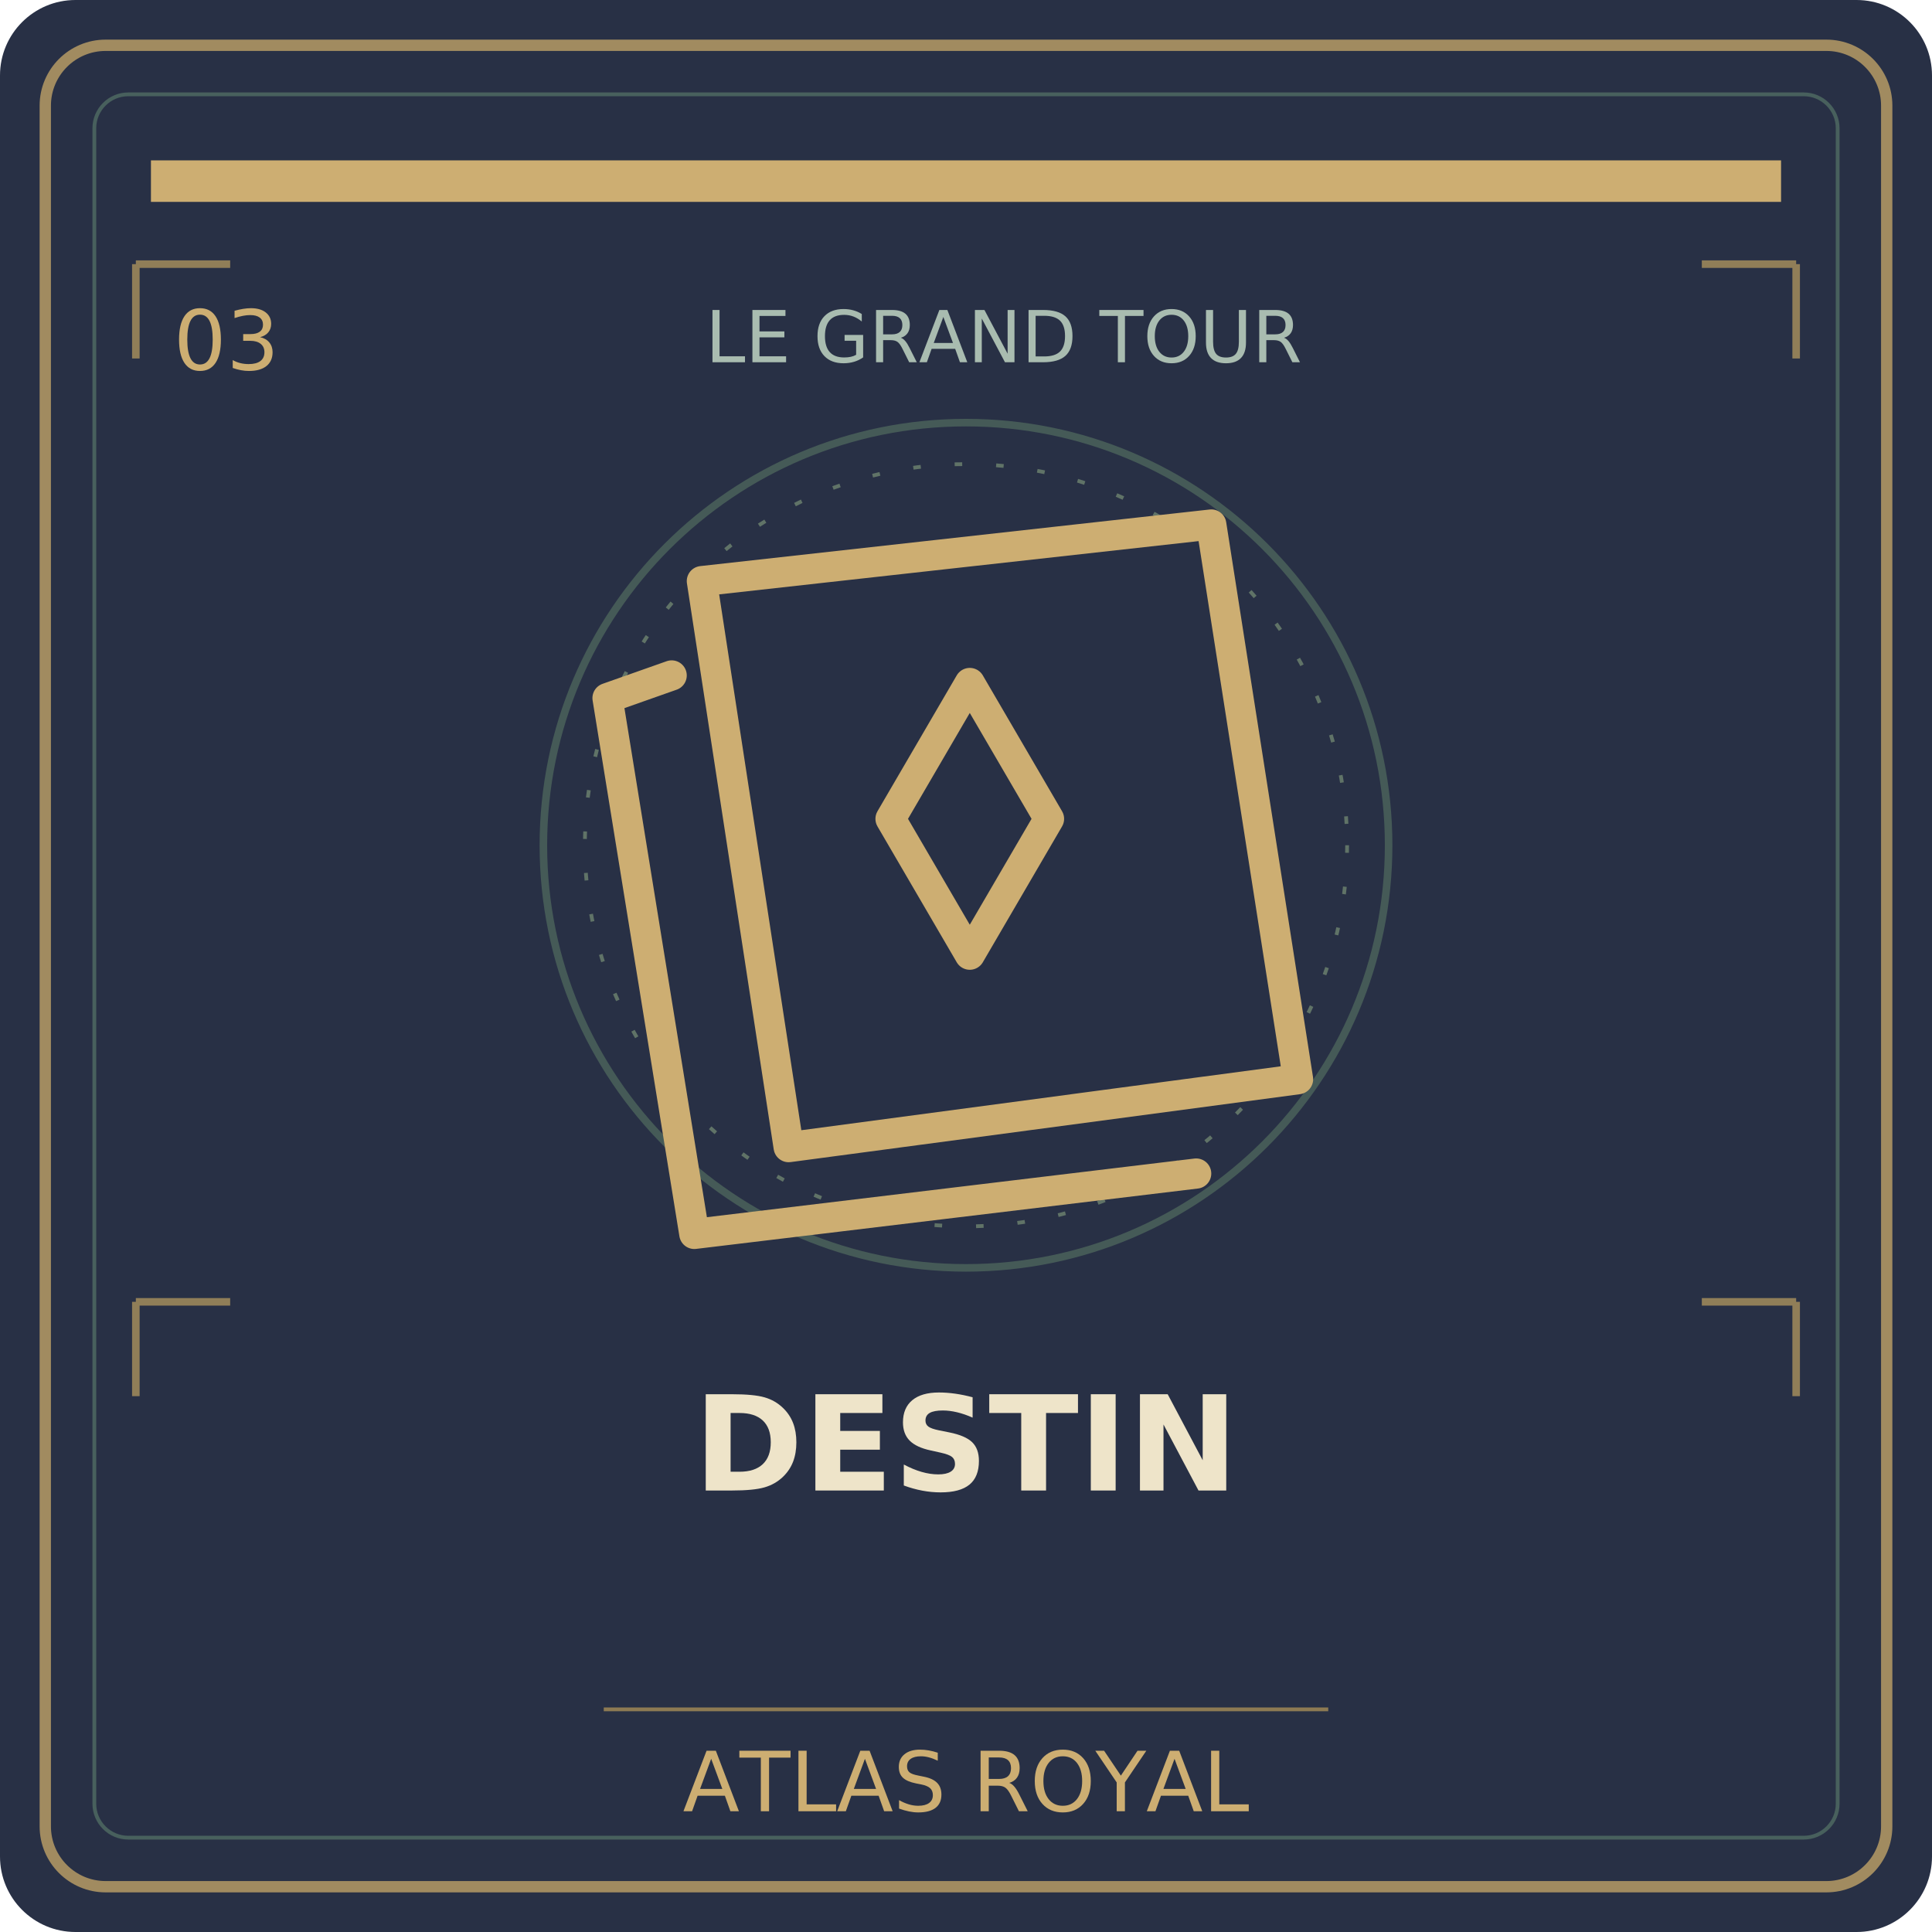
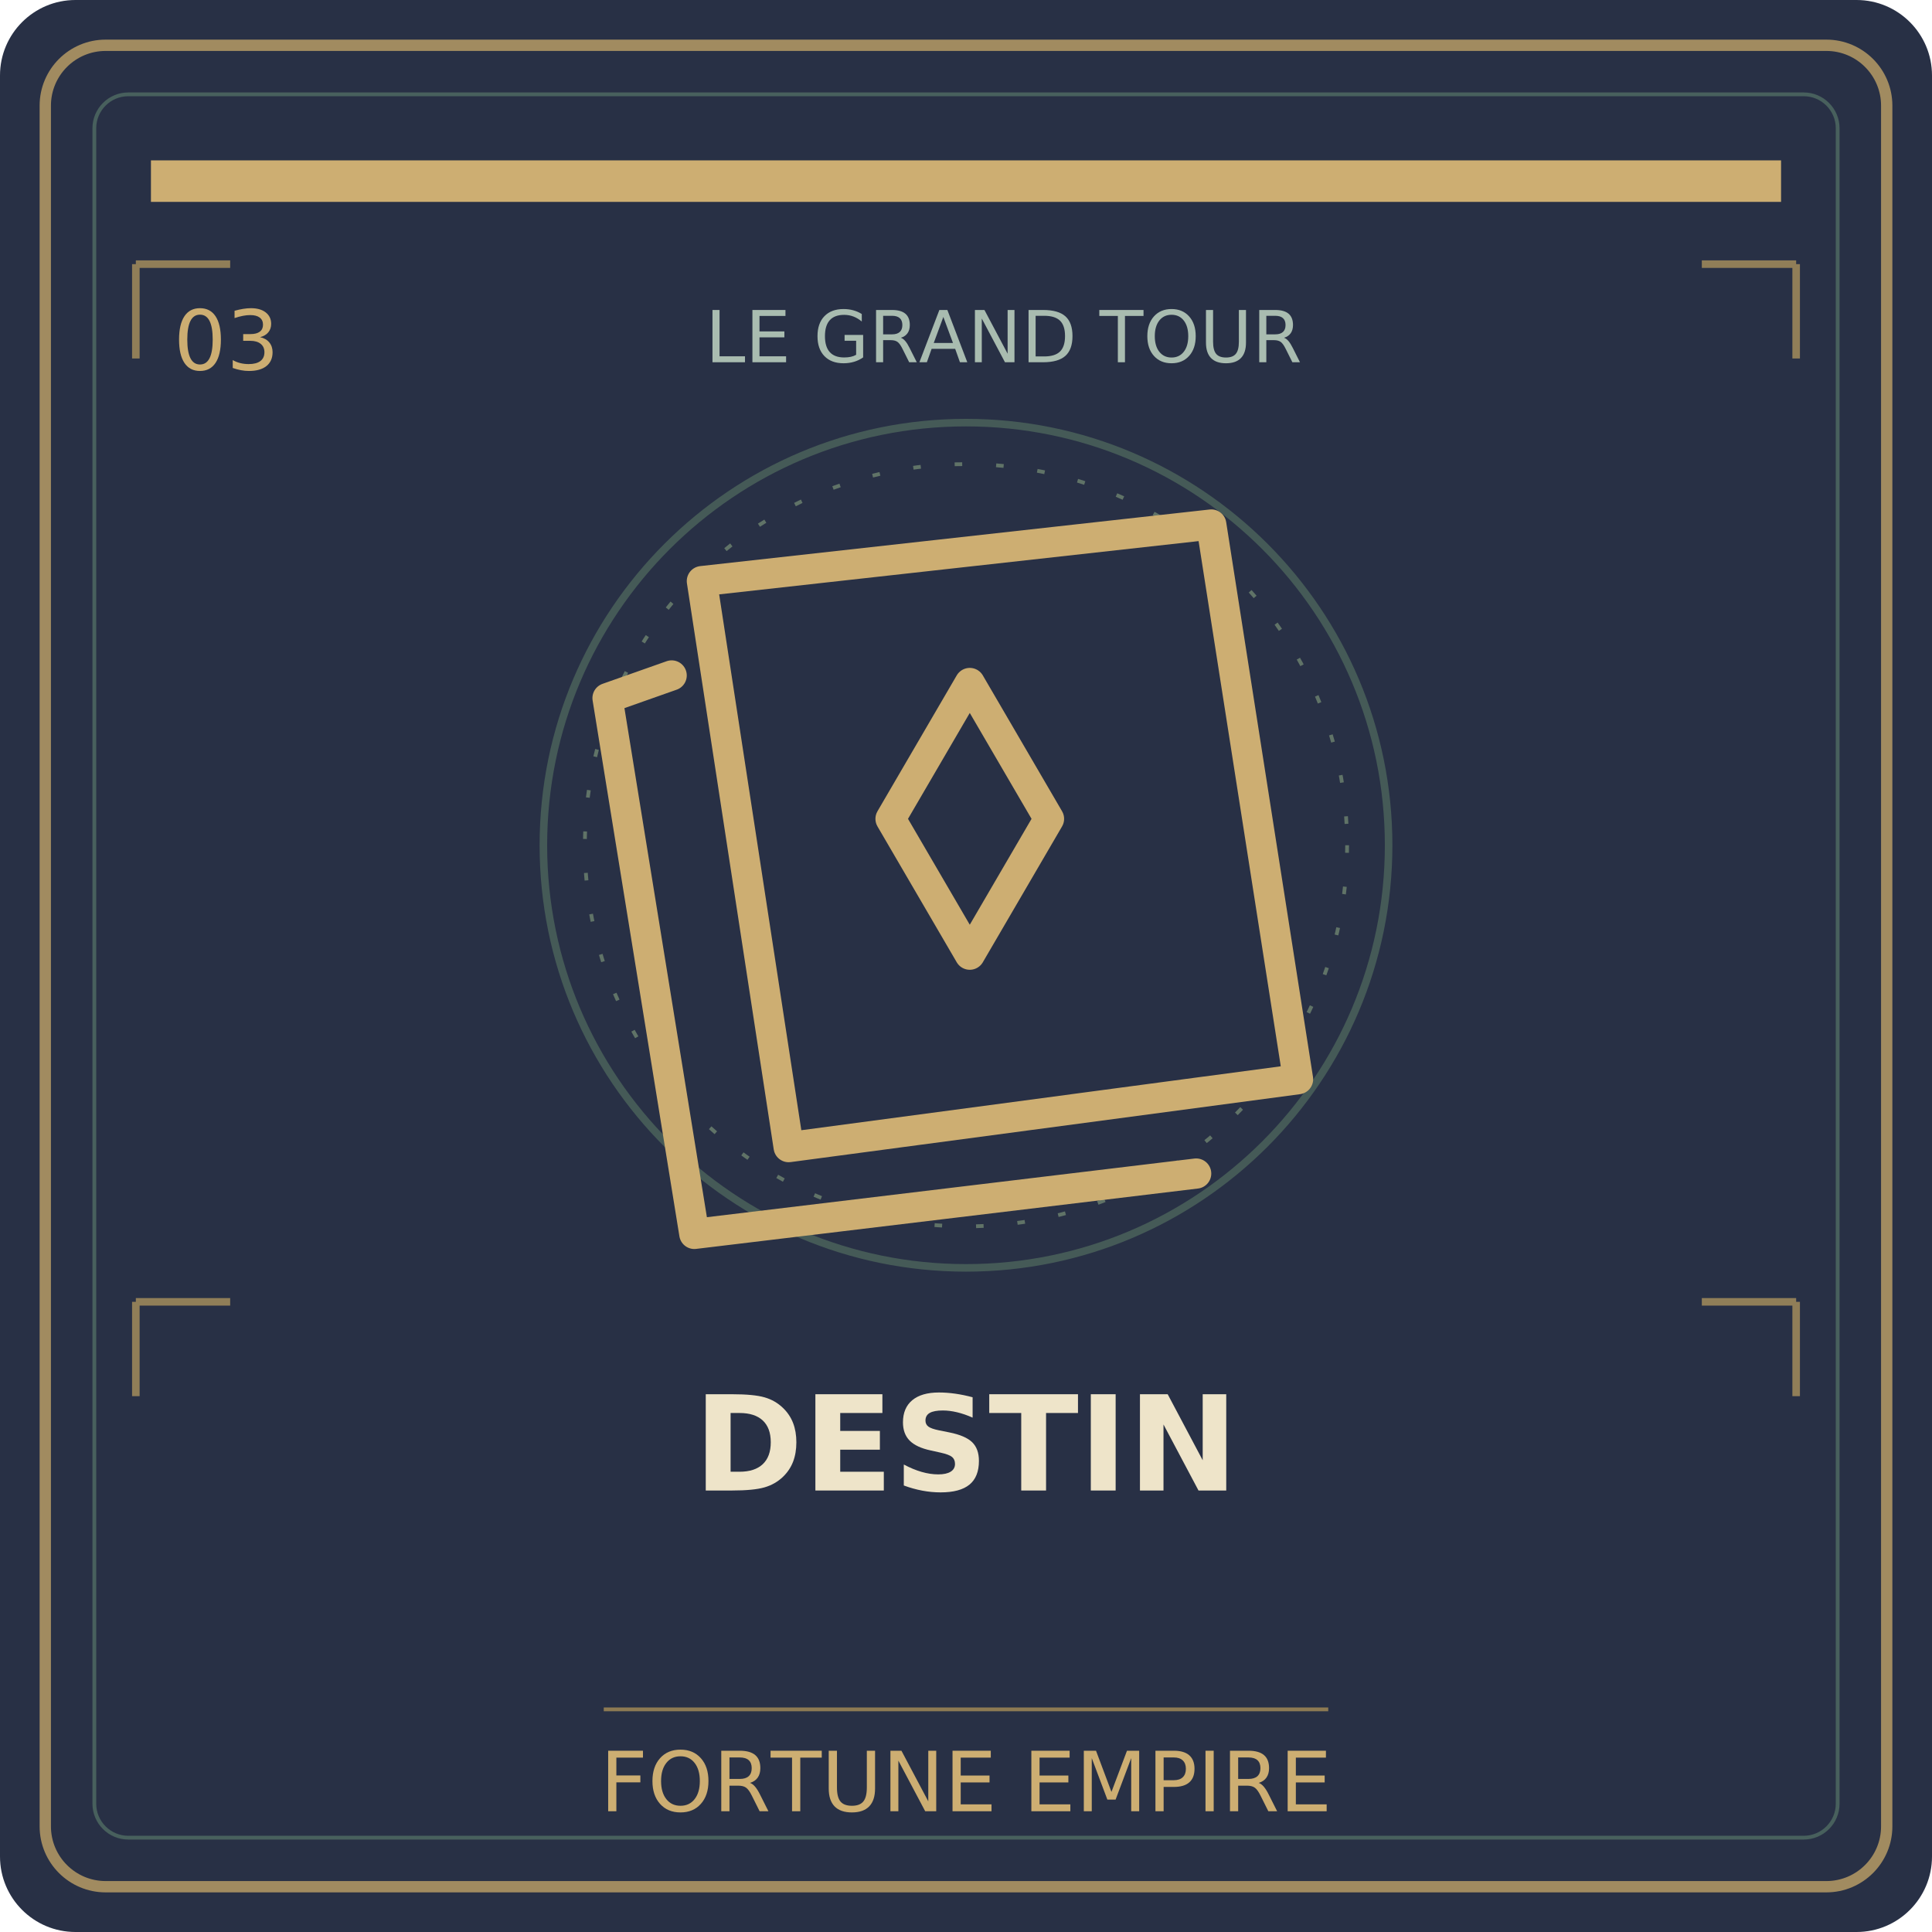
<svg xmlns="http://www.w3.org/2000/svg" width="768" height="768" viewBox="0 0 512 512" font-family="DejaVu Sans, sans-serif">
  <rect width="512" height="512" rx="20" fill="#283045" />
  <rect x="12" y="12" width="488" height="488" rx="16" fill="none" stroke="#a18b60" stroke-width="3" />
  <rect x="25" y="25" width="462" height="462" rx="9" fill="none" stroke="#48605d" />
  <path d="M40 48H472" stroke="#CDAE72" stroke-width="11" />
  <path d="M36 70h25m-25 0v25M476 70h-25m25 0v25" stroke="#907e58" stroke-width="2" fill="none" />
  <path d="M36 345h25m-25 0v25M476 345h-25m25 0v25" stroke="#907e58" stroke-width="2" fill="none" />
  <g fill="#CDAE72" aria-label="03" transform="translate(46.00293 98)">
    <path d="M651 1360Q495 1360 416.5 1206.5Q338 1053 338 745Q338 438 416.5 284.5Q495 131 651 131Q808 131 886.5 284.5Q965 438 965 745Q965 1053 886.5 1206.5Q808 1360 651 1360ZM651 1520Q902 1520 1034.5 1321.5Q1167 1123 1167 745Q1167 368 1034.5 169.5Q902 -29 651 -29Q400 -29 267.5 169.5Q135 368 135 745Q135 1123 267.5 1321.5Q400 1520 651 1520Z" transform="translate(0 0) scale(0.01074219 -0.01074219)" />
    <path d="M831 805Q976 774 1057.5 676.0Q1139 578 1139 434Q1139 213 987.0 92.0Q835 -29 555 -29Q461 -29 361.5 -10.5Q262 8 156 45V240Q240 191 340.0 166.0Q440 141 549 141Q739 141 838.5 216.0Q938 291 938 434Q938 566 845.5 640.5Q753 715 588 715H414V881H596Q745 881 824.0 940.5Q903 1000 903 1112Q903 1227 821.5 1288.5Q740 1350 588 1350Q505 1350 410.0 1332.0Q315 1314 201 1276V1456Q316 1488 416.5 1504.0Q517 1520 606 1520Q836 1520 970.0 1415.5Q1104 1311 1104 1133Q1104 1009 1033.0 923.5Q962 838 831 805Z" transform="translate(13.99707 0) scale(0.01074219 -0.01074219)" />
  </g>
  <g fill="#a9bcb0" aria-label="LE GRAND TOUR" transform="translate(186.9478 96)">
    <path d="M201 1493H403V170H1130V0H201Z" transform="translate(0 0) scale(0.009277344 -0.009277344)" />
    <path d="M201 1493H1145V1323H403V881H1114V711H403V170H1163V0H201Z" transform="translate(10.58545 0) scale(0.009277344 -0.009277344)" />
    <path d="M1219 213V614H889V780H1419V139Q1302 56 1161.0 13.5Q1020 -29 860 -29Q510 -29 312.5 175.5Q115 380 115 745Q115 1111 312.5 1315.5Q510 1520 860 1520Q1006 1520 1137.5 1484.0Q1269 1448 1380 1378V1163Q1268 1258 1142.0 1306.0Q1016 1354 877 1354Q603 1354 465.5 1201.0Q328 1048 328 745Q328 443 465.5 290.0Q603 137 877 137Q984 137 1068.0 155.5Q1152 174 1219 213Z" transform="translate(28.62988 0) scale(0.009277344 -0.009277344)" />
    <path d="M909 700Q974 678 1035.5 606.0Q1097 534 1159 408L1364 0H1147L956 383Q882 533 812.5 582.0Q743 631 623 631H403V0H201V1493H657Q913 1493 1039.0 1386.0Q1165 1279 1165 1063Q1165 922 1099.5 829.0Q1034 736 909 700ZM403 1327V797H657Q803 797 877.5 864.5Q952 932 952 1063Q952 1194 877.5 1260.5Q803 1327 657 1327Z" transform="translate(43.35303 0) scale(0.009277344 -0.009277344)" />
    <path d="M700 1294 426 551H975ZM586 1493H815L1384 0H1174L1038 383H365L229 0H16Z" transform="translate(56.55469 0) scale(0.009277344 -0.009277344)" />
    <path d="M201 1493H473L1135 244V1493H1331V0H1059L397 1249V0H201Z" transform="translate(69.55225 0) scale(0.009277344 -0.009277344)" />
    <path d="M403 1327V166H647Q956 166 1099.5 306.0Q1243 446 1243 748Q1243 1048 1099.5 1187.5Q956 1327 647 1327ZM201 1493H616Q1050 1493 1253.0 1312.5Q1456 1132 1456 748Q1456 362 1252.0 181.0Q1048 0 616 0H201Z" transform="translate(83.76514 0) scale(0.009277344 -0.009277344)" />
    <path d="M-6 1493H1257V1323H727V0H524V1323H-6Z" transform="translate(104.4351 0) scale(0.009277344 -0.009277344)" />
    <path d="M807 1356Q587 1356 457.5 1192.0Q328 1028 328 745Q328 463 457.5 299.0Q587 135 807 135Q1027 135 1155.5 299.0Q1284 463 1284 745Q1284 1028 1155.5 1192.0Q1027 1356 807 1356ZM807 1520Q1121 1520 1309.0 1309.5Q1497 1099 1497 745Q1497 392 1309.0 181.5Q1121 -29 807 -29Q492 -29 303.5 181.0Q115 391 115 745Q115 1099 303.5 1309.5Q492 1520 807 1520Z" transform="translate(116.041 0) scale(0.009277344 -0.009277344)" />
    <path d="M178 1493H381V586Q381 346 468.0 240.5Q555 135 750 135Q944 135 1031.0 240.5Q1118 346 1118 586V1493H1321V561Q1321 269 1176.5 120.0Q1032 -29 750 -29Q467 -29 322.5 120.0Q178 269 178 561Z" transform="translate(130.9961 0) scale(0.009277344 -0.009277344)" />
    <path d="M909 700Q974 678 1035.5 606.0Q1097 534 1159 408L1364 0H1147L956 383Q882 533 812.5 582.0Q743 631 623 631H403V0H201V1493H657Q913 1493 1039.0 1386.0Q1165 1279 1165 1063Q1165 922 1099.5 829.0Q1034 736 909 700ZM403 1327V797H657Q803 797 877.5 864.5Q952 932 952 1063Q952 1194 877.5 1260.5Q803 1327 657 1327Z" transform="translate(144.9028 0) scale(0.009277344 -0.009277344)" />
  </g>
  <circle cx="256" cy="224" r="112" fill="none" stroke="#455a57" stroke-width="2" />
  <circle cx="256" cy="224" r="101" fill="none" stroke="#607367" stroke-width="1" stroke-dasharray="2 9" />
  <path d="M186 154L321 139L344 286L209 304Z M178 179L161 185L184 327L317 311 M257 181L278 217L257 253L236 217Z" stroke="#CDAE72" stroke-width="8" stroke-linecap="round" stroke-linejoin="round" fill="none" />
  <g fill="#eee4c9" aria-label="DESTIN" transform="translate(183.821 395)">
    <path d="M573 1202V291H711Q947 291 1071.5 408.0Q1196 525 1196 748Q1196 970 1072.0 1086.0Q948 1202 711 1202ZM188 1493H594Q934 1493 1100.5 1444.5Q1267 1396 1386 1280Q1491 1179 1542.0 1047.0Q1593 915 1593 748Q1593 579 1542.0 446.5Q1491 314 1386 213Q1266 97 1098.0 48.5Q930 0 594 0H188Z" transform="translate(0 0) scale(0.01708984 -0.01708984)" />
    <path d="M188 1493H1227V1202H573V924H1188V633H573V291H1249V0H188Z" transform="translate(29.05273 0) scale(0.01708984 -0.01708984)" />
    <path d="M1227 1446V1130Q1104 1185 987.0 1213.0Q870 1241 766 1241Q628 1241 562.0 1203.0Q496 1165 496 1085Q496 1025 540.5 991.5Q585 958 702 934L866 901Q1115 851 1220.0 749.0Q1325 647 1325 459Q1325 212 1178.5 91.5Q1032 -29 731 -29Q589 -29 446.0 -2.0Q303 25 160 78V403Q303 327 436.5 288.5Q570 250 694 250Q820 250 887.0 292.0Q954 334 954 412Q954 482 908.5 520.0Q863 558 727 588L578 621Q354 669 250.5 774.0Q147 879 147 1057Q147 1280 291.0 1400.0Q435 1520 705 1520Q828 1520 958.0 1501.5Q1088 1483 1227 1446Z" transform="translate(52.96143 0) scale(0.01708984 -0.01708984)" />
    <path d="M10 1493H1386V1202H891V0H506V1202H10Z" transform="translate(78.16895 0) scale(0.01708984 -0.01708984)" />
    <path d="M188 1493H573V0H188Z" transform="translate(102.0435 0) scale(0.01708984 -0.01708984)" />
    <path d="M188 1493H618L1161 469V1493H1526V0H1096L553 1024V0H188Z" transform="translate(115.0659 0) scale(0.01708984 -0.01708984)" />
  </g>
  <path d="M160 453H352" stroke="#8d7a53" />
-   <g fill="#CDAE72" aria-label="ATLAS ROYAL" transform="translate(180.9497 480)">
-     <path d="M700 1294 426 551H975ZM586 1493H815L1384 0H1174L1038 383H365L229 0H16Z" transform="translate(0 0) scale(0.01074219 -0.01074219)" />
-     <path d="M-6 1493H1257V1323H727V0H524V1323H-6Z" transform="translate(15.0498 0) scale(0.01074219 -0.01074219)" />
-     <path d="M201 1493H403V170H1130V0H201Z" transform="translate(28.48828 0) scale(0.01074219 -0.01074219)" />
-     <path d="M700 1294 426 551H975ZM586 1493H815L1384 0H1174L1038 383H365L229 0H16Z" transform="translate(40.74512 0) scale(0.01074219 -0.01074219)" />
-     <path d="M1096 1444V1247Q981 1302 879.0 1329.0Q777 1356 682 1356Q517 1356 427.5 1292.0Q338 1228 338 1110Q338 1011 397.5 960.5Q457 910 623 879L745 854Q971 811 1078.5 702.5Q1186 594 1186 412Q1186 195 1040.5 83.0Q895 -29 614 -29Q508 -29 388.5 -5.0Q269 19 141 66V274Q264 205 382.0 170.0Q500 135 614 135Q787 135 881.0 203.0Q975 271 975 397Q975 507 907.5 569.0Q840 631 686 662L563 686Q337 731 236.0 827.0Q135 923 135 1094Q135 1292 274.5 1406.0Q414 1520 659 1520Q764 1520 873.0 1501.0Q982 1482 1096 1444Z" transform="translate(55.79492 0) scale(0.01074219 -0.01074219)" />
-     <path d="M909 700Q974 678 1035.5 606.0Q1097 534 1159 408L1364 0H1147L956 383Q882 533 812.5 582.0Q743 631 623 631H403V0H201V1493H657Q913 1493 1039.0 1386.0Q1165 1279 1165 1063Q1165 922 1099.5 829.0Q1034 736 909 700ZM403 1327V797H657Q803 797 877.5 864.5Q952 932 952 1063Q952 1194 877.5 1260.5Q803 1327 657 1327Z" transform="translate(76.75293 0) scale(0.01074219 -0.01074219)" />
-     <path d="M807 1356Q587 1356 457.5 1192.0Q328 1028 328 745Q328 463 457.5 299.0Q587 135 807 135Q1027 135 1155.5 299.0Q1284 463 1284 745Q1284 1028 1155.5 1192.0Q1027 1356 807 1356ZM807 1520Q1121 1520 1309.0 1309.5Q1497 1099 1497 745Q1497 392 1309.0 181.5Q1121 -29 807 -29Q492 -29 303.5 181.0Q115 391 115 745Q115 1099 303.5 1309.5Q492 1520 807 1520Z" transform="translate(92.03906 0) scale(0.01074219 -0.01074219)" />
-     <path d="M-4 1493H213L627 879L1038 1493H1255L727 711V0H524V711Z" transform="translate(109.3555 0) scale(0.01074219 -0.01074219)" />
-     <path d="M700 1294 426 551H975ZM586 1493H815L1384 0H1174L1038 383H365L229 0H16Z" transform="translate(122.7939 0) scale(0.01074219 -0.01074219)" />
-     <path d="M201 1493H403V170H1130V0H201Z" transform="translate(137.8438 0) scale(0.01074219 -0.01074219)" />
+   <g fill="#CDAE72" aria-label="FORTUNE EMPIRE" transform="translate(159.0142 480)">
+     <path d="M201 1493H1059V1323H403V883H995V713H403V0H201Z" transform="translate(0 0) scale(0.01074219 -0.01074219)" />
+     <path d="M807 1356Q587 1356 457.5 1192.0Q328 1028 328 745Q328 463 457.5 299.0Q587 135 807 135Q1027 135 1155.5 299.0Q1284 463 1284 745Q1284 1028 1155.5 1192.0Q1027 1356 807 1356ZM807 1520Q1121 1520 1309.0 1309.5Q1497 1099 1497 745Q1497 392 1309.0 181.5Q1121 -29 807 -29Q492 -29 303.5 181.0Q115 391 115 745Q115 1099 303.5 1309.5Q492 1520 807 1520Z" transform="translate(12.6543 0) scale(0.01074219 -0.01074219)" />
+     <path d="M909 700Q974 678 1035.5 606.0Q1097 534 1159 408L1364 0H1147L956 383Q882 533 812.5 582.0Q743 631 623 631H403V0H201V1493H657Q913 1493 1039.0 1386.0Q1165 1279 1165 1063Q1165 922 1099.5 829.0Q1034 736 909 700ZM403 1327V797H657Q803 797 877.5 864.5Q952 932 952 1063Q952 1194 877.5 1260.5Q803 1327 657 1327Z" transform="translate(29.9707 0) scale(0.01074219 -0.01074219)" />
+     <path d="M-6 1493H1257V1323H727V0H524V1323H-6Z" transform="translate(45.25684 0) scale(0.01074219 -0.01074219)" />
+     <path d="M178 1493H381V586Q381 346 468.0 240.5Q555 135 750 135Q944 135 1031.0 240.5Q1118 346 1118 586V1493H1321V561Q1321 269 1176.5 120.0Q1032 -29 750 -29Q467 -29 322.5 120.0Q178 269 178 561Z" transform="translate(58.69531 0) scale(0.01074219 -0.01074219)" />
+     <path d="M201 1493H473L1135 244V1493H1331V0H1059L397 1249V0H201Z" transform="translate(74.79785 0) scale(0.01074219 -0.01074219)" />
+     <path d="M201 1493H1145V1323H403V881H1114V711H403V170H1163V0H201Z" transform="translate(91.25488 0) scale(0.01074219 -0.01074219)" />
+     <path d="M201 1493H1145V1323H403V881H1114V711H403V170H1163V0H201Z" transform="translate(112.1484 0) scale(0.01074219 -0.01074219)" />
+     <path d="M201 1493H502L883 477L1266 1493H1567V0H1370V1311L985 287H782L397 1311V0H201Z" transform="translate(126.0488 0) scale(0.01074219 -0.01074219)" />
+     <path d="M403 1327V766H657Q798 766 875.0 839.0Q952 912 952 1047Q952 1181 875.0 1254.0Q798 1327 657 1327ZM201 1493H657Q908 1493 1036.5 1379.5Q1165 1266 1165 1047Q1165 826 1036.5 713.0Q908 600 657 600H403V0H201Z" transform="translate(145.0303 0) scale(0.01074219 -0.01074219)" />
+     <path d="M201 1493H403V0H201Z" transform="translate(158.2969 0) scale(0.01074219 -0.01074219)" />
+     <path d="M909 700Q974 678 1035.5 606.0Q1097 534 1159 408L1364 0H1147L956 383Q882 533 812.5 582.0Q743 631 623 631H403V0H201V1493H657Q913 1493 1039.0 1386.0Q1165 1279 1165 1063Q1165 922 1099.5 829.0Q1034 736 909 700ZM403 1327V797H657Q803 797 877.5 864.5Q952 932 952 1063Q952 1194 877.5 1260.5Q803 1327 657 1327Z" transform="translate(164.7852 0) scale(0.01074219 -0.01074219)" />
+     <path d="M201 1493H1145V1323H403V881H1114V711H403V170H1163V0H201Z" transform="translate(180.0713 0) scale(0.01074219 -0.01074219)" />
  </g>
</svg>
